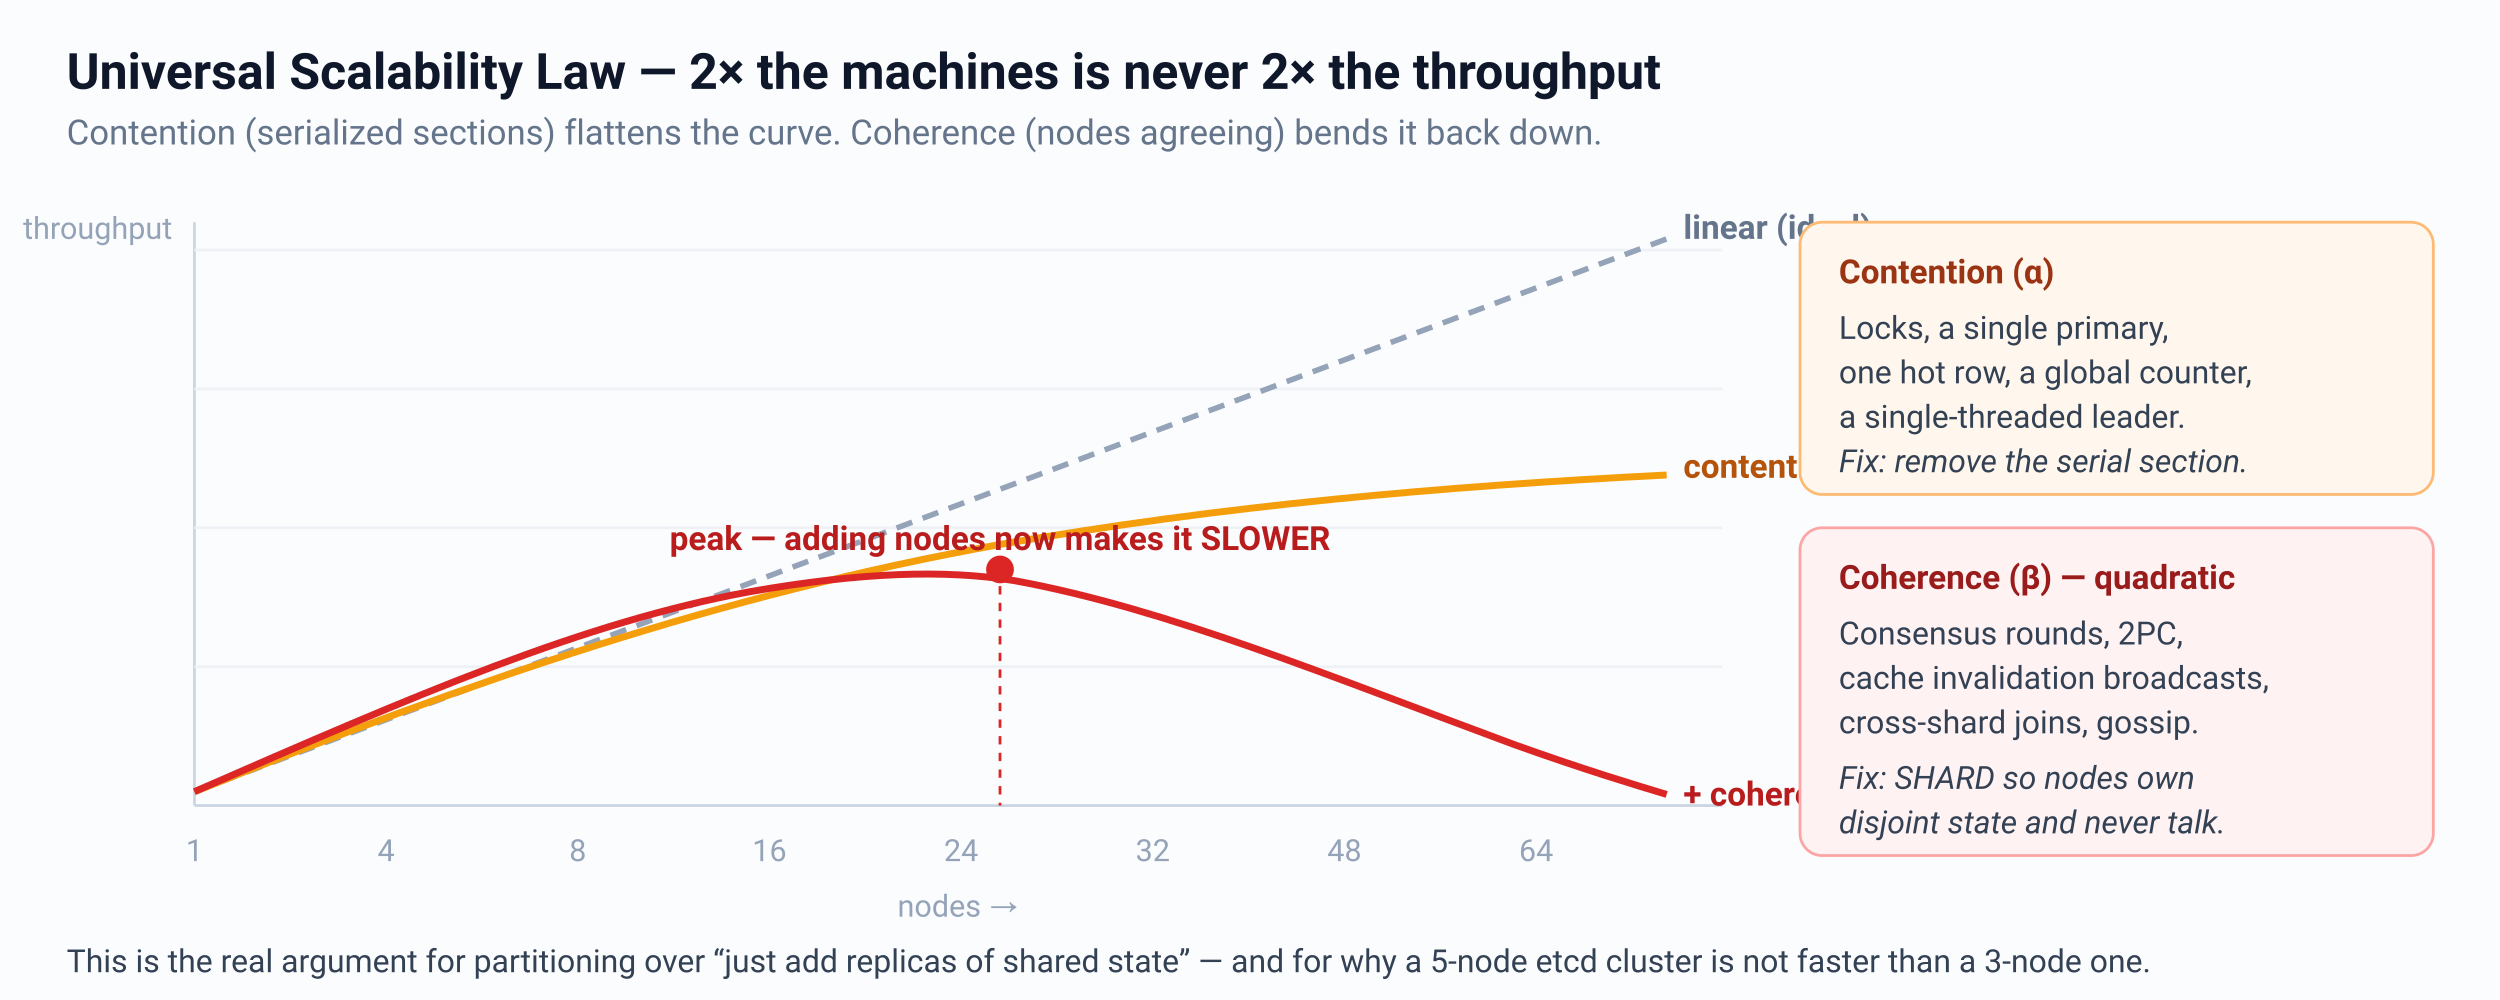
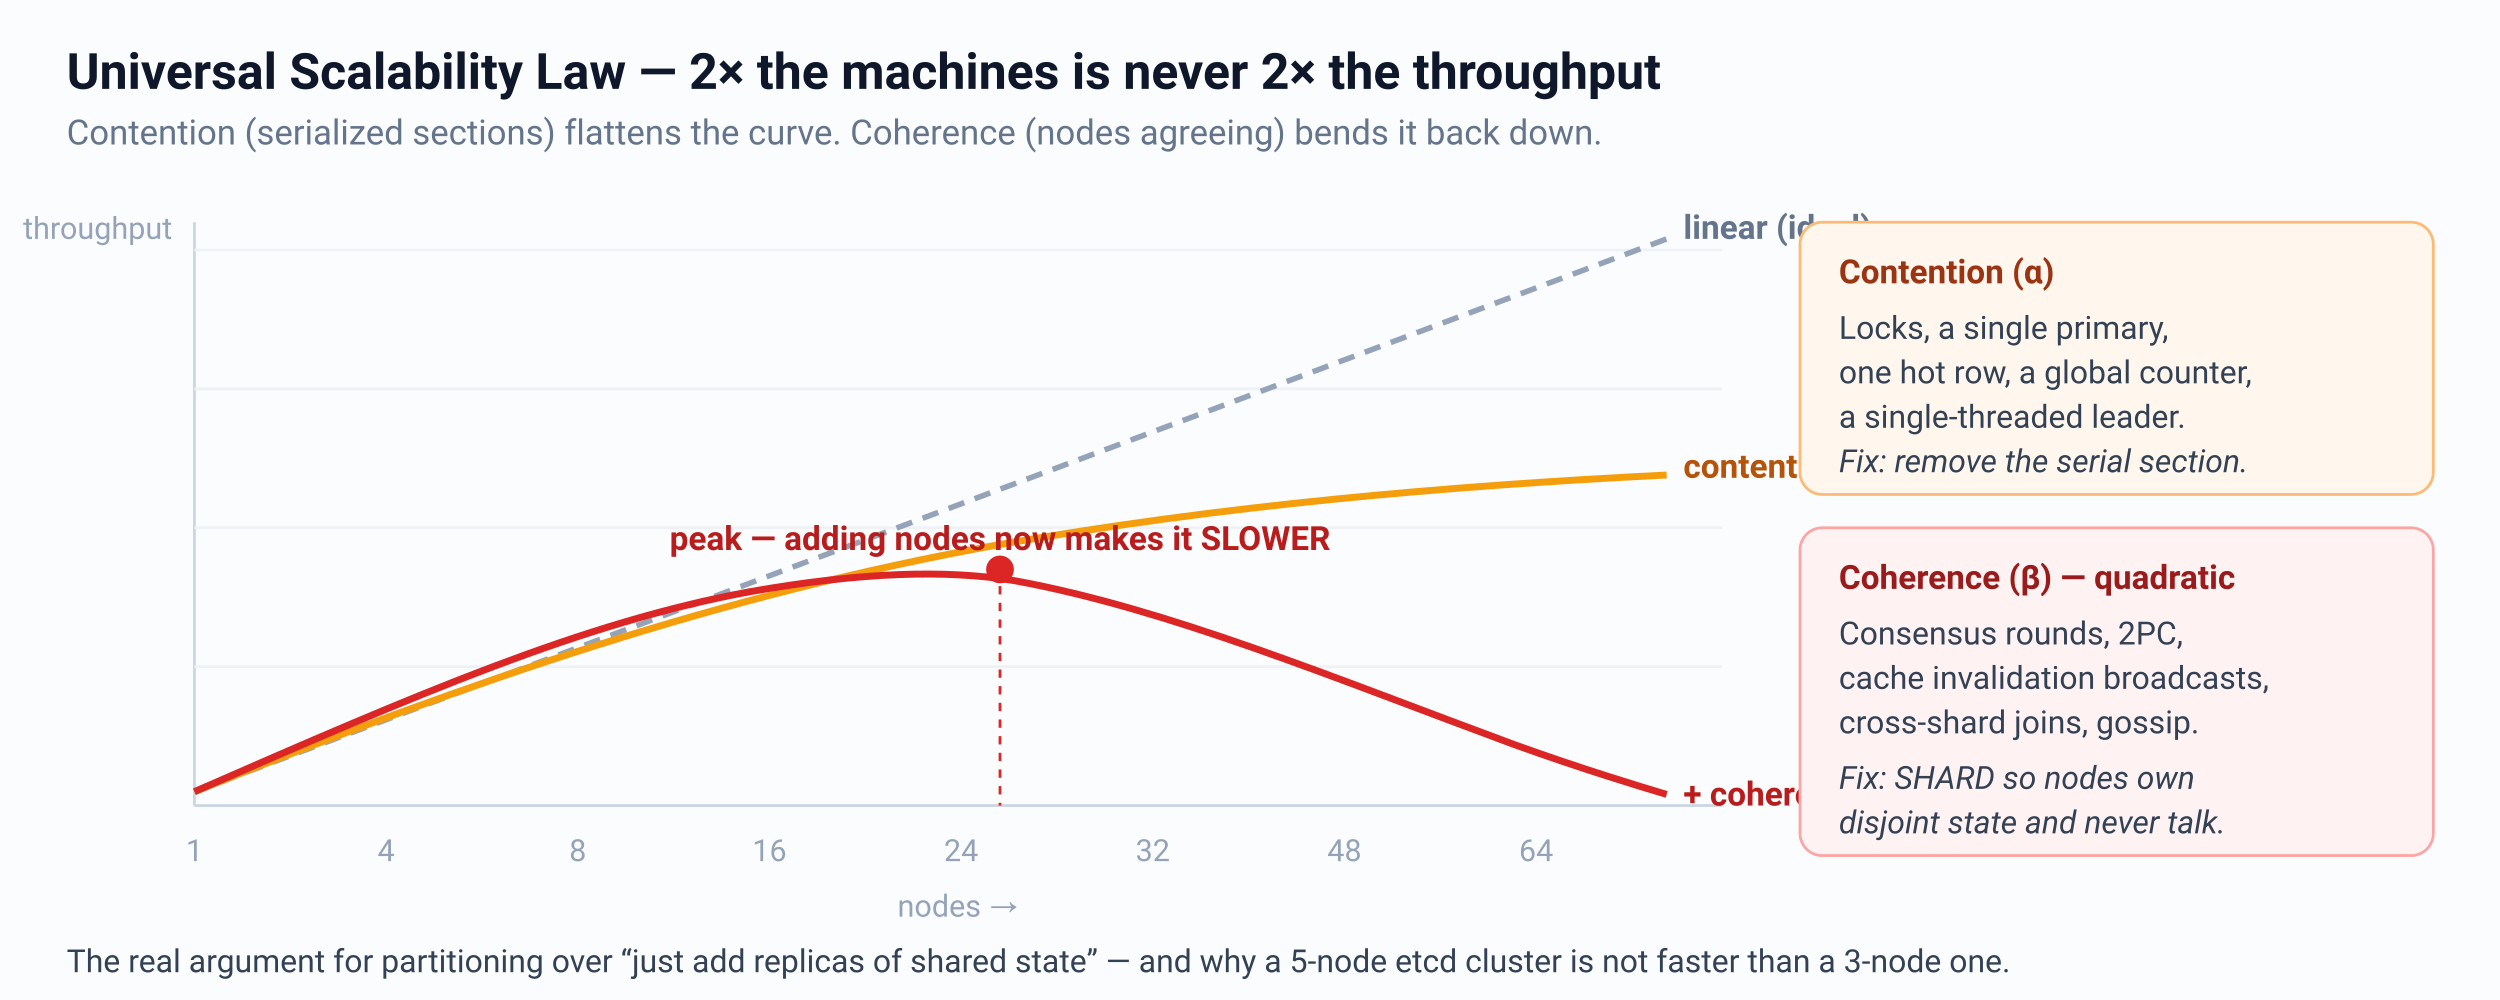
<svg xmlns="http://www.w3.org/2000/svg" viewBox="0 0 900 360" width="900" height="360" role="img" aria-label="Universal Scalability Law: why doubling nodes does not double throughput">
  <style>
    text{font-family:ui-sans-serif,system-ui,-apple-system,"Segoe UI",Roboto,Helvetica,Arial,sans-serif}
    .ttl{font-size:18px;font-weight:700;fill:#0f172a}
    .sub{font-size:12.5px;fill:#64748b}
    .ax{font-size:11px;fill:#94a3b8}
    .lg{font-size:12px;font-weight:600}
    .note{font-size:11.5px;fill:#334155}
  </style>
  <rect width="900" height="360" fill="#fbfcfd" />
  <text class="ttl" x="24" y="32">Universal Scalability Law — 2× the machines is never 2× the throughput</text>
  <text class="sub" x="24" y="52">Contention (serialized sections) flattens the curve. Coherence (nodes agreeing) bends it back down.</text>
  <line x1="70" y1="290" x2="620" y2="290" stroke="#cbd5e1" />
  <line x1="70" y1="80" x2="70" y2="290" stroke="#cbd5e1" />
  <g class="ax" text-anchor="middle">
    <text x="70" y="310">1</text>
    <text x="139" y="310">4</text>
    <text x="208" y="310">8</text>
    <text x="277" y="310">16</text>
    <text x="346" y="310">24</text>
    <text x="415" y="310">32</text>
    <text x="484" y="310">48</text>
    <text x="553" y="310">64</text>
  </g>
  <text class="ax" x="345" y="330" text-anchor="middle">nodes →</text>
  <text class="ax" x="62" y="86" text-anchor="end">throughput</text>
  <g stroke="#eef2f7">
    <line x1="70" y1="240" x2="620" y2="240" />
    <line x1="70" y1="190" x2="620" y2="190" />
    <line x1="70" y1="140" x2="620" y2="140" />
    <line x1="70" y1="90" x2="620" y2="90" />
  </g>
  <line x1="70" y1="285" x2="600" y2="86" stroke="#94a3b8" stroke-width="2" stroke-dasharray="6 4" />
  <text class="lg" x="606" y="86" fill="#64748b">linear (ideal)</text>
  <path d="M70,285 C170,245 260,214 360,196 C440,182 520,175 600,171" fill="none" stroke="#f59e0b" stroke-width="2.5" />
  <text class="lg" x="606" y="172" fill="#b45309">contention only</text>
  <path d="M70,285 C150,250 210,224 270,213 C310,206 340,205 365,209 C420,219 480,244 545,268 C570,277 590,283 600,286" fill="none" stroke="#dc2626" stroke-width="2.5" />
  <text class="lg" x="606" y="290" fill="#b91c1c">+ coherence (real)</text>
  <circle cx="360" cy="205" r="5" fill="#dc2626" />
  <line x1="360" y1="205" x2="360" y2="290" stroke="#dc2626" stroke-dasharray="3 3" />
  <text class="lg" x="360" y="198" text-anchor="middle" fill="#b91c1c">peak — adding nodes now makes it SLOWER</text>
  <rect x="648" y="80" width="228" height="98" rx="8" fill="#fff7ed" stroke="#fdba74" />
  <text class="lg" x="662" y="102" fill="#9a3412">Contention (α)</text>
  <text class="note" x="662" y="122">Locks, a single primary,</text>
  <text class="note" x="662" y="138">one hot row, a global counter,</text>
  <text class="note" x="662" y="154">a single-threaded leader.</text>
  <text class="note" x="662" y="170" font-style="italic">Fix: remove the serial section.</text>
  <rect x="648" y="190" width="228" height="118" rx="8" fill="#fef2f2" stroke="#fca5a5" />
  <text class="lg" x="662" y="212" fill="#991b1b">Coherence (β) — quadratic</text>
  <text class="note" x="662" y="232">Consensus rounds, 2PC,</text>
  <text class="note" x="662" y="248">cache invalidation broadcasts,</text>
  <text class="note" x="662" y="264">cross-shard joins, gossip.</text>
  <text class="note" x="662" y="284" font-style="italic">Fix: SHARD so nodes own</text>
  <text class="note" x="662" y="300" font-style="italic">disjoint state and never talk.</text>
-   <text class="note" x="24" y="350">This is the real argument for partitioning over “just add replicas of shared state” — and for why a 5-node etcd cluster is not faster than a 3-node one.</text>
+   <text class="note" x="24" y="350">The real argument for partitioning over “just add replicas of shared state” — and why a 5-node etcd cluster is not faster than a 3-node one.</text>
</svg>
